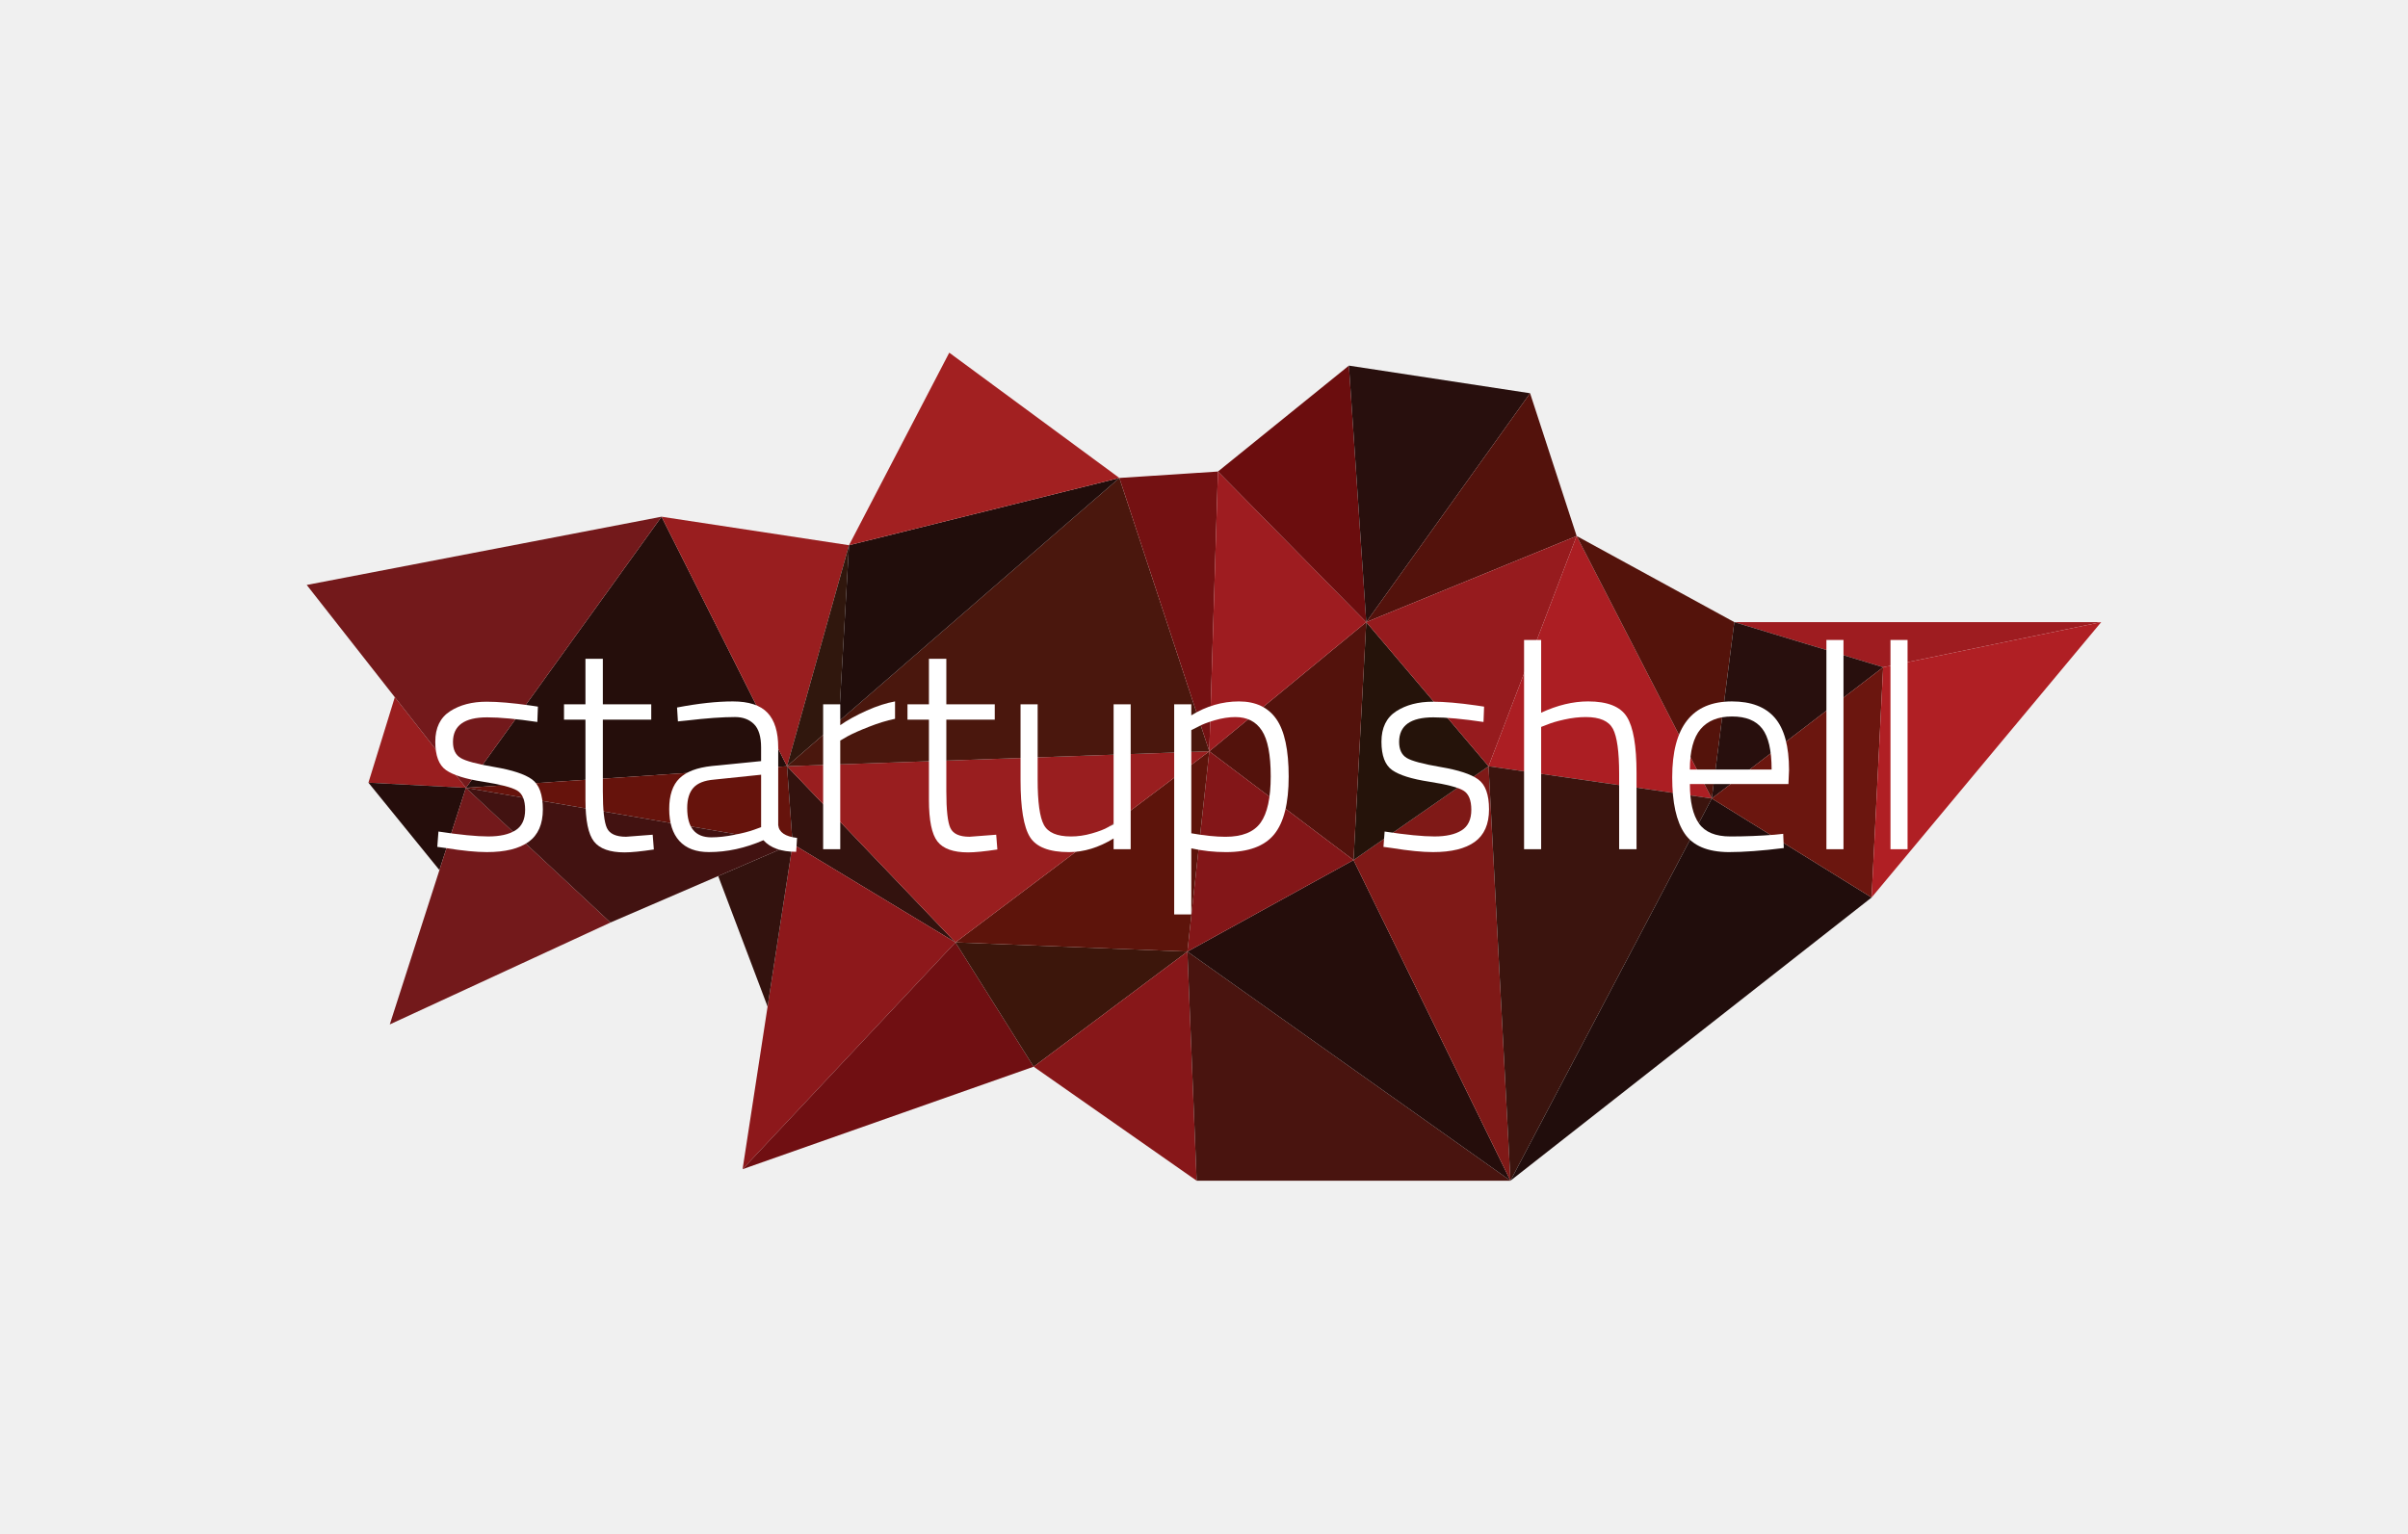
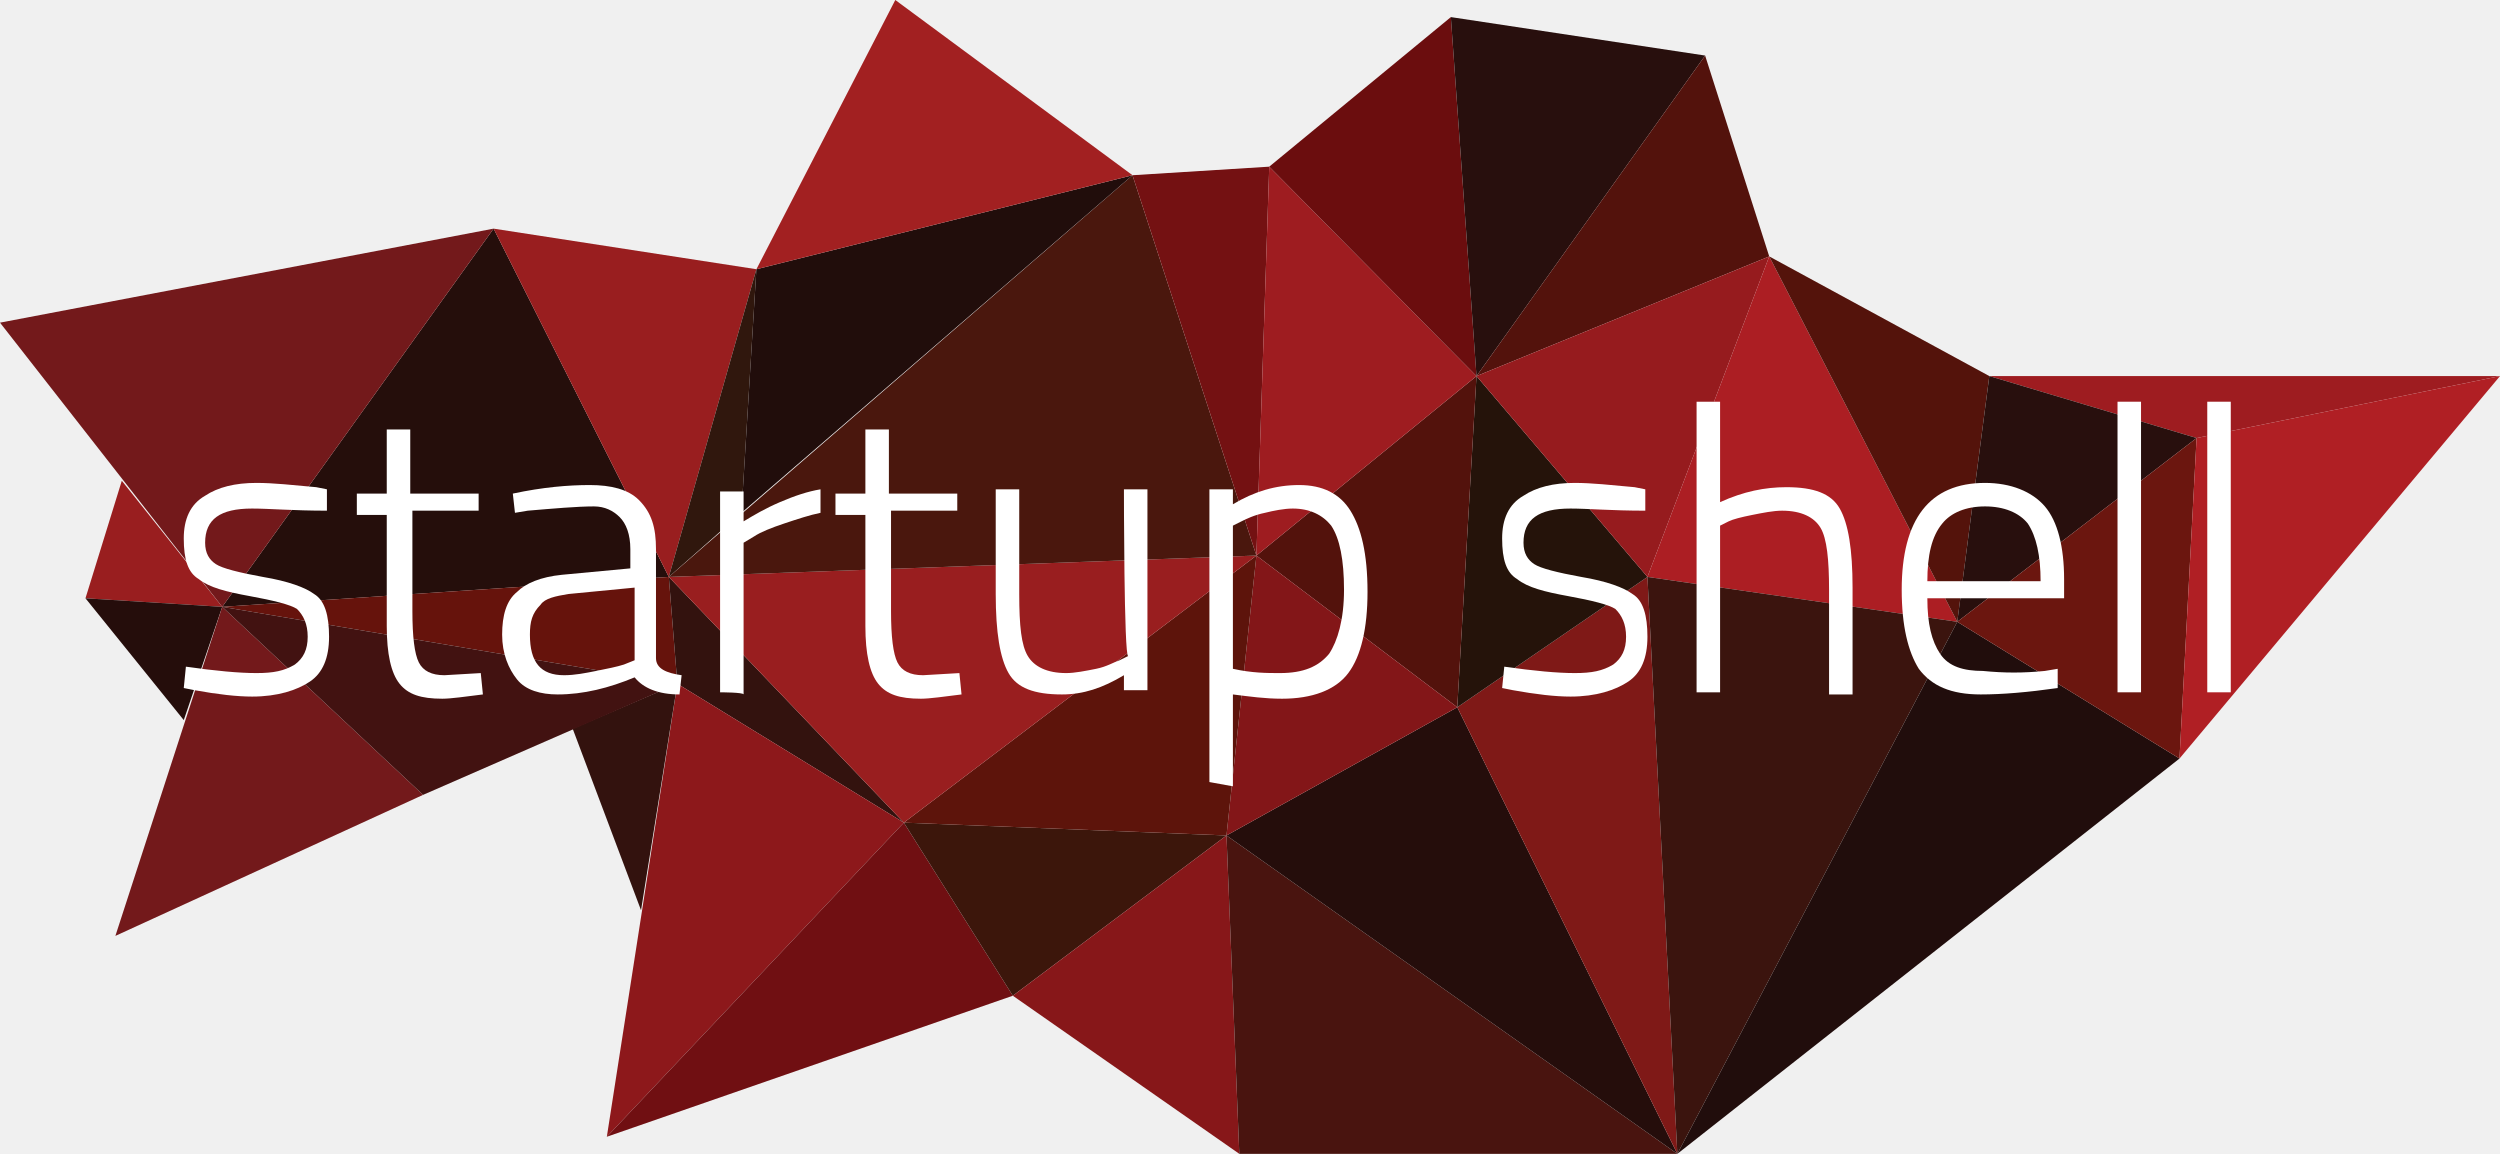
- <svg xmlns="http://www.w3.org/2000/svg" version="1.1" x="0px" y="0px" width="157px" height="100px" viewBox="0 0 157 100" enable-background="new 0 0 157 100" xml:space="preserve">
+ <svg xmlns="http://www.w3.org/2000/svg" version="1.1" id="Layer_1" x="0px" y="0px" width="117px" height="54px" viewBox="-381 334 117 54" enable-background="new -381 334 117 54" xml:space="preserve">
  <g id="guides">
</g>
  <g id="Layer_2">
    <g>
      <g>
        <g>
-           <polygon fill="#250E0B" points="30.379,51.379 43.131,33.698 51.312,49.971     " />
+           <polygon fill="#250E0B" points="-370.6,362.4 -357.9,344.7 -349.7,361     " />
        </g>
        <g>
-           <polygon fill="#66130C" points="51.678,55.04 30.379,51.379 51.312,49.971     " />
+           <polygon fill="#66130C" points="-349.3,366 -370.6,362.4 -349.7,361     " />
        </g>
        <g>
-           <polyline fill="#33120E" points="62.294,61.458 51.678,55.04 51.312,49.971     " />
+           <polyline fill="#33120E" points="-338.7,372.5 -349.3,366 -349.7,361     " />
        </g>
        <g>
-           <polygon fill="#8D181B" points="62.294,61.458 48.416,76.248 51.678,55.04     " />
+           <polygon fill="#8D181B" points="-338.7,372.5 -352.6,387.2 -349.3,366     " />
        </g>
        <g>
-           <polygon fill="#700F12" points="67.393,69.565 48.416,76.248 62.294,61.458     " />
+           <polygon fill="#700F12" points="-333.6,380.6 -352.6,387.2 -338.7,372.5     " />
        </g>
        <g>
-           <polygon fill="#3C160B" points="67.393,69.565 62.294,61.458 77.417,62.058     " />
+           <polygon fill="#3C160B" points="-333.6,380.6 -338.7,372.5 -323.6,373.1     " />
        </g>
        <g>
-           <polygon fill="#871719" points="78.02,77 67.393,69.565 77.417,62.058     " />
+           <polygon fill="#871719" points="-323,388 -333.6,380.6 -323.6,373.1     " />
        </g>
        <g>
-           <polygon fill="#49140F" points="98.481,77 78.02,77 77.417,62.058     " />
+           <polygon fill="#49140F" points="-302.5,388 -323,388 -323.6,373.1     " />
        </g>
        <g>
-           <polygon fill="#250D0B" points="98.481,77 77.417,62.058 88.249,56.09     " />
+           <polygon fill="#250D0B" points="-302.5,388 -323.6,373.1 -312.8,367.1     " />
        </g>
        <g>
-           <polygon fill="#7F1917" points="98.481,77 88.249,56.09 97.053,49.971     " />
+           <polygon fill="#7F1917" points="-302.5,388 -312.8,367.1 -303.9,361     " />
        </g>
        <g>
-           <polygon fill="#9E1C20" points="122.781,43.514 113.075,40.571 136.998,40.571     " />
+           <polygon fill="#9E1C20" points="-278.2,354.5 -287.9,351.6 -264,351.6     " />
        </g>
        <g>
-           <polygon fill="#991E1F" points="24.021,51.043 30.379,51.379 25.742,45.468     " />
+           <polygon fill="#991E1F" points="-377,362 -370.6,362.4 -375.3,356.5     " />
        </g>
        <g>
-           <polygon fill="#25130A" points="88.249,56.09 89.078,40.571 97.053,49.971     " />
+           <polygon fill="#25130A" points="-312.8,367.1 -311.9,351.6 -303.9,361     " />
        </g>
        <g>
-           <polygon fill="#250D0B" points="30.376,51.379 24.021,51.043 28.65,56.743     " />
+           <polygon fill="#250D0B" points="-370.6,362.4 -377,362 -372.4,367.7     " />
        </g>
        <g>
-           <polygon fill="#53120C" points="78.846,48.995 89.078,40.571 88.249,56.09     " />
+           <polygon fill="#53120C" points="-322.2,360 -311.9,351.6 -312.8,367.1     " />
        </g>
        <g>
-           <polygon fill="#831618" points="77.417,62.058 78.846,48.995 88.249,56.09     " />
+           <polygon fill="#831618" points="-323.6,373.1 -322.2,360 -312.8,367.1     " />
        </g>
        <g>
-           <polygon fill="#5D140B" points="62.294,61.458 78.846,48.995 77.417,62.058     " />
+           <polygon fill="#5D140B" points="-338.7,372.5 -322.2,360 -323.6,373.1     " />
        </g>
        <g>
-           <polygon fill="#991E1F" points="51.312,49.971 78.846,48.995 62.294,61.458     " />
+           <polygon fill="#991E1F" points="-349.7,361 -322.2,360 -338.7,372.5     " />
        </g>
        <g>
-           <polygon fill="#991E1F" points="43.131,33.698 55.355,35.556 51.312,49.971     " />
+           <polygon fill="#991E1F" points="-357.9,344.7 -345.6,346.6 -349.7,361     " />
        </g>
        <g>
-           <polygon fill="#30170D" points="55.355,35.556 54.695,47.036 51.312,49.971     " />
+           <polygon fill="#30170D" points="-345.6,346.6 -346.3,358 -349.7,361     " />
        </g>
        <g>
-           <polygon fill="#4A170D" points="72.983,31.17 78.846,48.995 51.312,49.971     " />
+           <polygon fill="#4A170D" points="-328,342.2 -322.2,360 -349.7,361     " />
        </g>
        <g>
-           <polygon fill="#741112" points="72.983,31.17 79.41,30.751 78.846,48.995     " />
+           <polygon fill="#741112" points="-328,342.2 -321.6,341.8 -322.2,360     " />
        </g>
        <g>
-           <polygon fill="#9E1C20" points="79.41,30.751 89.078,40.571 78.846,48.995     " />
+           <polygon fill="#9E1C20" points="-321.6,341.8 -311.9,351.6 -322.2,360     " />
        </g>
        <g>
-           <polygon fill="#6B0D0E" points="79.41,30.751 87.948,23.844 89.078,40.571     " />
+           <polygon fill="#6B0D0E" points="-321.6,341.8 -313.1,334.8 -311.9,351.6     " />
        </g>
        <g>
-           <polygon fill="#280F0D" points="87.948,23.844 99.76,25.646 89.078,40.571     " />
+           <polygon fill="#280F0D" points="-313.1,334.8 -301.2,336.6 -311.9,351.6     " />
        </g>
        <g>
-           <polygon fill="#53120C" points="99.76,25.646 102.796,34.955 89.078,40.571     " />
+           <polygon fill="#53120C" points="-301.2,336.6 -298.2,346 -311.9,351.6     " />
        </g>
        <g>
-           <polygon fill="#961B1E" points="102.796,34.955 97.053,49.971 89.078,40.571     " />
+           <polygon fill="#961B1E" points="-298.2,346 -303.9,361 -311.9,351.6     " />
        </g>
        <g>
-           <polygon fill="#AC1E23" points="102.796,34.955 111.608,52.074 97.053,49.971     " />
+           <polygon fill="#AC1E23" points="-298.2,346 -289.4,363.1 -303.9,361     " />
        </g>
        <g>
-           <polygon fill="#54130B" points="113.075,40.571 111.608,52.074 102.796,34.955     " />
+           <polygon fill="#54130B" points="-287.9,351.6 -289.4,363.1 -298.2,346     " />
        </g>
        <g>
-           <polygon fill="#280F0D" points="122.781,43.514 111.608,52.074 113.075,40.571     " />
+           <polygon fill="#280F0D" points="-278.2,354.5 -289.4,363.1 -287.9,351.6     " />
        </g>
        <g>
-           <polygon fill="#3B140E" points="97.053,49.971 111.608,52.074 98.481,77     " />
+           <polygon fill="#3B140E" points="-303.9,361 -289.4,363.1 -302.5,388     " />
        </g>
        <g>
-           <polygon fill="#210D0C" points="111.608,52.074 122.027,58.531 98.481,77     " />
+           <polygon fill="#210D0C" points="-289.4,363.1 -279,369.5 -302.5,388     " />
        </g>
        <g>
-           <polygon fill="#6B160F" points="122.781,43.514 122.027,58.531 111.608,52.074     " />
+           <polygon fill="#6B160F" points="-278.2,354.5 -279,369.5 -289.4,363.1     " />
        </g>
        <g>
-           <polygon fill="#B01F24" points="122.781,43.514 136.998,40.571 122.027,58.531     " />
+           <polygon fill="#B01F24" points="-278.2,354.5 -264,351.6 -279,369.5     " />
        </g>
        <g>
-           <polygon fill="#210D0B" points="72.983,31.17 54.695,47.036 55.355,35.556     " />
+           <polygon fill="#210D0B" points="-328,342.2 -346.3,358 -345.6,346.6     " />
        </g>
        <g>
-           <polygon fill="#A22021" points="72.983,31.17 55.355,35.556 61.891,23     " />
+           <polygon fill="#A22021" points="-328,342.2 -345.6,346.6 -339.1,334     " />
        </g>
        <g>
-           <polygon fill="#33120E" points="46.827,57.133 50.047,65.645 51.678,55.04     " />
+           <polygon fill="#33120E" points="-354.2,368.1 -351,376.6 -349.3,366     " />
        </g>
        <g>
-           <polyline fill="#73191B" points="39.802,60.163 25.414,66.808 30.377,51.375 39.802,60.163     " />
+           <polyline fill="#73191B" points="-361.2,371.2 -375.6,377.8 -370.6,362.4 -361.2,371.2     " />
        </g>
        <g>
-           <polygon fill="#421211" points="39.802,60.163 30.379,51.379 51.678,55.04     " />
+           <polygon fill="#421211" points="-361.2,371.2 -370.6,362.4 -349.3,366     " />
        </g>
        <g>
-           <polygon fill="#73191B" points="43.131,33.698 30.379,51.379 19.998,38.148     " />
+           <polygon fill="#73191B" points="-357.9,344.7 -370.6,362.4 -381,349.1     " />
        </g>
      </g>
      <g>
-         <path fill="#FFFFFF" d="M31.763,46.782c-1.487,0-2.229,0.536-2.229,1.606c0,0.492,0.162,0.838,0.492,1.039     c0.327,0.202,1.067,0.4,2.22,0.596c1.152,0.196,1.966,0.462,2.438,0.803s0.71,0.993,0.71,1.955c0,0.966-0.309,1.672-0.927,2.119     s-1.525,0.67-2.723,0.67c-0.693,0-1.587-0.087-2.684-0.266l-0.549-0.075l0.076-1c1.411,0.214,2.495,0.32,3.25,0.32     c0.757,0,1.346-0.132,1.768-0.397c0.422-0.265,0.633-0.71,0.633-1.342c0-0.63-0.172-1.048-0.519-1.255     c-0.347-0.208-1.091-0.4-2.231-0.577c-1.14-0.176-1.941-0.429-2.409-0.757c-0.466-0.327-0.698-0.944-0.698-1.853     c0-0.907,0.32-1.568,0.964-1.984c0.641-0.415,1.436-0.622,2.38-0.622c0.757,0,1.702,0.082,2.836,0.244l0.511,0.077l-0.038,1.001     C33.684,46.884,32.595,46.782,31.763,46.782z" />
-         <path fill="#FFFFFF" d="M42.461,46.934h-3.156v4.668c0,1.224,0.089,2.022,0.266,2.399c0.176,0.377,0.592,0.568,1.247,0.568     l1.737-0.133l0.076,0.964c-0.832,0.126-1.467,0.189-1.907,0.189c-0.959,0-1.623-0.237-1.995-0.708     c-0.373-0.474-0.558-1.378-0.558-2.715v-5.233h-1.398v-1.002h1.398v-2.967h1.134v2.967h3.156V46.934z" />
-         <path fill="#FFFFFF" d="M50.739,48.748v5.064c0.05,0.467,0.46,0.744,1.229,0.832l-0.057,0.907c-0.971,0-1.683-0.252-2.136-0.756     c-1.186,0.517-2.369,0.774-3.553,0.774c-0.846,0-1.487-0.243-1.929-0.727c-0.44-0.486-0.661-1.179-0.661-2.08     c0-0.899,0.223-1.568,0.67-2.003c0.447-0.436,1.149-0.7,2.108-0.803l3.213-0.32v-0.89c0-0.704-0.154-1.213-0.463-1.521     s-0.722-0.463-1.238-0.463c-0.807,0-1.853,0.075-3.138,0.226L44.2,47.047l-0.057-0.907c1.386-0.265,2.599-0.396,3.637-0.396     c1.041,0,1.793,0.245,2.259,0.737C50.506,46.971,50.739,47.728,50.739,48.748z M44.805,52.697c0,1.273,0.522,1.91,1.568,1.91     c0.454,0,0.951-0.054,1.493-0.162c0.542-0.106,0.971-0.216,1.285-0.329l0.473-0.172v-3.42l-3.08,0.32     c-0.618,0.051-1.063,0.229-1.333,0.529C44.939,51.677,44.805,52.118,44.805,52.697z" />
-         <path fill="#FFFFFF" d="M53.668,55.382v-9.45h1.116v1.361c0.465-0.329,1.036-0.643,1.709-0.946     c0.674-0.302,1.295-0.502,1.863-0.604v1.134c-0.543,0.112-1.11,0.287-1.702,0.521c-0.593,0.232-1.053,0.437-1.38,0.613     l-0.49,0.284v7.087H53.668z" />
-         <path fill="#FFFFFF" d="M64.858,46.934H61.7v4.668c0,1.224,0.088,2.022,0.265,2.399s0.592,0.568,1.247,0.568l1.74-0.133     l0.076,0.964c-0.832,0.126-1.47,0.189-1.91,0.189c-0.957,0-1.623-0.237-1.994-0.708c-0.372-0.474-0.558-1.378-0.558-2.715v-5.233     h-1.399v-1.002h1.399v-2.967H61.7v2.967h3.158V46.934z" />
-         <path fill="#FFFFFF" d="M72.606,45.932h1.114v9.45h-1.114v-0.7c-0.971,0.593-1.94,0.889-2.91,0.889     c-1.285,0-2.134-0.327-2.543-0.982c-0.41-0.655-0.614-1.897-0.614-3.723v-4.934h1.115v4.913c0,1.462,0.135,2.446,0.406,2.949     c0.271,0.505,0.859,0.756,1.768,0.756c0.44,0,0.895-0.064,1.361-0.198c0.467-0.133,0.817-0.269,1.057-0.407l0.36-0.188V45.932z" />
-         <path fill="#FFFFFF" d="M76.556,59.635V45.932h1.116v0.719c0.983-0.605,2.018-0.907,3.108-0.907c1.09,0,1.902,0.385,2.438,1.152     c0.536,0.769,0.803,2.021,0.803,3.752c0,1.732-0.313,2.986-0.943,3.761c-0.631,0.774-1.676,1.162-3.138,1.162     c-0.782,0-1.538-0.083-2.268-0.245v4.31H76.556z M80.544,46.764c-0.415,0-0.863,0.068-1.342,0.207     c-0.479,0.14-0.851,0.284-1.114,0.437l-0.416,0.208v6.727c0.856,0.151,1.6,0.228,2.229,0.228c1.084,0,1.848-0.305,2.288-0.917     c0.44-0.611,0.661-1.618,0.661-3.023c0-1.404-0.192-2.4-0.577-2.987C81.889,47.055,81.313,46.764,80.544,46.764z" />
-         <path fill="#FFFFFF" d="M93.453,46.782c-1.488,0-2.231,0.536-2.231,1.606c0,0.492,0.165,0.838,0.491,1.039     c0.327,0.202,1.068,0.4,2.223,0.596c1.152,0.196,1.966,0.462,2.438,0.803c0.473,0.341,0.71,0.993,0.71,1.955     c0,0.966-0.311,1.672-0.927,2.119c-0.619,0.447-1.524,0.67-2.722,0.67c-0.694,0-1.588-0.087-2.685-0.266l-0.549-0.075l0.076-1     c1.409,0.214,2.494,0.32,3.251,0.32s1.346-0.132,1.768-0.397c0.422-0.265,0.633-0.71,0.633-1.342c0-0.63-0.172-1.048-0.52-1.255     c-0.347-0.208-1.09-0.4-2.23-0.577c-1.142-0.176-1.944-0.429-2.411-0.757c-0.465-0.327-0.698-0.944-0.698-1.853     c0-0.907,0.321-1.568,0.964-1.984c0.644-0.415,1.437-0.622,2.383-0.622c0.756,0,1.699,0.082,2.833,0.244l0.512,0.077     l-0.038,1.001C95.374,46.884,94.285,46.782,93.453,46.782z" />
-         <path fill="#FFFFFF" d="M100.482,55.382h-1.114V41.736h1.114v4.744c1.059-0.492,2.081-0.737,3.063-0.737     c1.261,0,2.102,0.333,2.523,1.002c0.422,0.667,0.633,1.889,0.633,3.666v4.971h-1.134v-4.915c0-1.446-0.136-2.427-0.406-2.938     c-0.271-0.51-0.86-0.766-1.768-0.766c-0.441,0-0.904,0.053-1.389,0.16c-0.486,0.108-0.859,0.217-1.124,0.331l-0.398,0.152V55.382     z" />
-         <path fill="#FFFFFF" d="M115.698,54.437l0.566-0.059l0.038,0.927c-1.424,0.179-2.627,0.266-3.609,0.266     c-1.362-0.014-2.313-0.414-2.854-1.209c-0.542-0.794-0.812-2.016-0.812-3.668c0-3.3,1.296-4.95,3.893-4.95     c1.247,0,2.18,0.354,2.796,1.067c0.617,0.714,0.928,1.85,0.928,3.411l-0.039,0.908h-6.426c0,1.157,0.199,2.019,0.597,2.579     c0.396,0.562,1.077,0.841,2.04,0.841S114.739,54.512,115.698,54.437z M110.179,50.185h5.329c0-1.247-0.204-2.136-0.613-2.666     c-0.409-0.529-1.064-0.793-1.967-0.793c-0.9,0-1.583,0.273-2.05,0.822C110.412,48.095,110.179,48.975,110.179,50.185z" />
-         <path fill="#FFFFFF" d="M119.081,55.382V41.736h1.113v13.646H119.081z" />
-         <path fill="#FFFFFF" d="M123.258,55.382V41.736h1.114v13.646H123.258z" />
+         <path fill="#FFFFFF" d="M-369.2,357.8c-1.5,0-2.2,0.5-2.2,1.6c0,0.5,0.2,0.8,0.5,1c0.3,0.2,1.1,0.4,2.2,0.6     c1.2,0.2,2,0.5,2.4,0.8c0.5,0.3,0.7,1,0.7,2c0,1-0.3,1.7-0.9,2.1c-0.6,0.4-1.5,0.7-2.7,0.7c-0.7,0-1.6-0.1-2.7-0.3l-0.5-0.1     l0.1-1c1.4,0.2,2.5,0.3,3.3,0.3c0.8,0,1.3-0.1,1.8-0.4c0.4-0.3,0.6-0.7,0.6-1.3c0-0.6-0.2-1-0.5-1.3c-0.3-0.2-1.1-0.4-2.2-0.6     c-1.1-0.2-1.9-0.4-2.4-0.8c-0.5-0.3-0.7-0.9-0.7-1.9c0-0.9,0.3-1.6,1-2c0.6-0.4,1.4-0.6,2.4-0.6c0.8,0,1.7,0.1,2.8,0.2l0.5,0.1     l0,1C-367.3,357.9-368.4,357.8-369.2,357.8z" />
+         <path fill="#FFFFFF" d="M-358.5,357.9h-3.2v4.7c0,1.2,0.1,2,0.3,2.4c0.2,0.4,0.6,0.6,1.2,0.6l1.7-0.1l0.1,1     c-0.8,0.1-1.5,0.2-1.9,0.2c-1,0-1.6-0.2-2-0.7c-0.4-0.5-0.6-1.4-0.6-2.7v-5.2h-1.4v-1h1.4v-3h1.1v3h3.2V357.9z" />
+         <path fill="#FFFFFF" d="M-350.3,359.7v5.1c0,0.5,0.5,0.7,1.2,0.8l-0.1,0.9c-1,0-1.7-0.3-2.1-0.8c-1.2,0.5-2.4,0.8-3.6,0.8     c-0.8,0-1.5-0.2-1.9-0.7c-0.4-0.5-0.7-1.2-0.7-2.1c0-0.9,0.2-1.6,0.7-2c0.4-0.4,1.1-0.7,2.1-0.8l3.2-0.3v-0.9     c0-0.7-0.2-1.2-0.5-1.5c-0.3-0.3-0.7-0.5-1.2-0.5c-0.8,0-1.9,0.1-3.1,0.2l-0.6,0.1l-0.1-0.9c1.4-0.3,2.6-0.4,3.6-0.4     c1,0,1.8,0.2,2.3,0.7C-350.5,358-350.3,358.7-350.3,359.7z M-356.2,363.7c0,1.3,0.5,1.9,1.6,1.9c0.5,0,1-0.1,1.5-0.2     c0.5-0.1,1-0.2,1.3-0.3l0.5-0.2v-3.4l-3.1,0.3c-0.6,0.1-1.1,0.2-1.3,0.5C-356.1,362.7-356.2,363.1-356.2,363.7z" />
+         <path fill="#FFFFFF" d="M-347.3,366.4v-9.4h1.1v1.4c0.5-0.3,1-0.6,1.7-0.9c0.7-0.3,1.3-0.5,1.9-0.6v1.1c-0.5,0.1-1.1,0.3-1.7,0.5     c-0.6,0.2-1.1,0.4-1.4,0.6l-0.5,0.3v7.1C-346.2,366.4-347.3,366.4-347.3,366.4z" />
+         <path fill="#FFFFFF" d="M-336.1,357.9h-3.2v4.7c0,1.2,0.1,2,0.3,2.4c0.2,0.4,0.6,0.6,1.2,0.6l1.7-0.1l0.1,1     c-0.8,0.1-1.5,0.2-1.9,0.2c-1,0-1.6-0.2-2-0.7c-0.4-0.5-0.6-1.4-0.6-2.7v-5.2h-1.4v-1h1.4v-3h1.1v3h3.2V357.9z" />
+         <path fill="#FFFFFF" d="M-328.4,356.9h1.1v9.4h-1.1v-0.7c-1,0.6-1.9,0.9-2.9,0.9c-1.3,0-2.1-0.3-2.5-1c-0.4-0.7-0.6-1.9-0.6-3.7     v-4.9h1.1v4.9c0,1.5,0.1,2.4,0.4,2.9c0.3,0.5,0.9,0.8,1.8,0.8c0.4,0,0.9-0.1,1.4-0.2c0.5-0.1,0.8-0.3,1.1-0.4l0.4-0.2     C-328.4,364.8-328.4,356.9-328.4,356.9z" />
+         <path fill="#FFFFFF" d="M-324.4,370.6v-13.7h1.1v0.7c1-0.6,2-0.9,3.1-0.9c1.1,0,1.9,0.4,2.4,1.2c0.5,0.8,0.8,2,0.8,3.8     c0,1.7-0.3,3-0.9,3.8c-0.6,0.8-1.7,1.2-3.1,1.2c-0.8,0-1.5-0.1-2.3-0.2v4.3L-324.4,370.6L-324.4,370.6z M-320.5,357.8     c-0.4,0-0.9,0.1-1.3,0.2c-0.5,0.1-0.9,0.3-1.1,0.4l-0.4,0.2v6.7c0.9,0.2,1.6,0.2,2.2,0.2c1.1,0,1.8-0.3,2.3-0.9     c0.4-0.6,0.7-1.6,0.7-3c0-1.4-0.2-2.4-0.6-3C-319.1,358.1-319.7,357.8-320.5,357.8z" />
+         <path fill="#FFFFFF" d="M-307.5,357.8c-1.5,0-2.2,0.5-2.2,1.6c0,0.5,0.2,0.8,0.5,1c0.3,0.2,1.1,0.4,2.2,0.6     c1.2,0.2,2,0.5,2.4,0.8c0.5,0.3,0.7,1,0.7,2c0,1-0.3,1.7-0.9,2.1c-0.6,0.4-1.5,0.7-2.7,0.7c-0.7,0-1.6-0.1-2.7-0.3l-0.5-0.1     l0.1-1c1.4,0.2,2.5,0.3,3.3,0.3s1.3-0.1,1.8-0.4c0.4-0.3,0.6-0.7,0.6-1.3c0-0.6-0.2-1-0.5-1.3c-0.3-0.2-1.1-0.4-2.2-0.6     c-1.1-0.2-1.9-0.4-2.4-0.8c-0.5-0.3-0.7-0.9-0.7-1.9c0-0.9,0.3-1.6,1-2c0.6-0.4,1.4-0.6,2.4-0.6c0.8,0,1.7,0.1,2.8,0.2l0.5,0.1     l0,1C-305.6,357.9-306.7,357.8-307.5,357.8z" />
+         <path fill="#FFFFFF" d="M-300.5,366.4h-1.1v-13.6h1.1v4.7c1.1-0.5,2.1-0.7,3.1-0.7c1.3,0,2.1,0.3,2.5,1c0.4,0.7,0.6,1.9,0.6,3.7     v5h-1.1v-4.9c0-1.4-0.1-2.4-0.4-2.9c-0.3-0.5-0.9-0.8-1.8-0.8c-0.4,0-0.9,0.1-1.4,0.2c-0.5,0.1-0.9,0.2-1.1,0.3l-0.4,0.2     C-300.5,358.4-300.5,366.4-300.5,366.4z" />
+         <path fill="#FFFFFF" d="M-285.3,365.4l0.6-0.1l0,0.9c-1.4,0.2-2.6,0.3-3.6,0.3c-1.4,0-2.3-0.4-2.9-1.2c-0.5-0.8-0.8-2-0.8-3.7     c0-3.3,1.3-5,3.9-5c1.2,0,2.2,0.4,2.8,1.1c0.6,0.7,0.9,1.9,0.9,3.4l0,0.9h-6.4c0,1.2,0.2,2,0.6,2.6c0.4,0.6,1.1,0.8,2,0.8     C-287.2,365.5-286.3,365.5-285.3,365.4z M-290.8,361.2h5.3c0-1.2-0.2-2.1-0.6-2.7c-0.4-0.5-1.1-0.8-2-0.8c-0.9,0-1.6,0.3-2,0.8     C-290.6,359.1-290.8,360-290.8,361.2z" />
+         <path fill="#FFFFFF" d="M-281.9,366.4v-13.6h1.1v13.6H-281.9z" />
+         <path fill="#FFFFFF" d="M-277.7,366.4v-13.6h1.1v13.6H-277.7z" />
      </g>
    </g>
  </g>
</svg>
